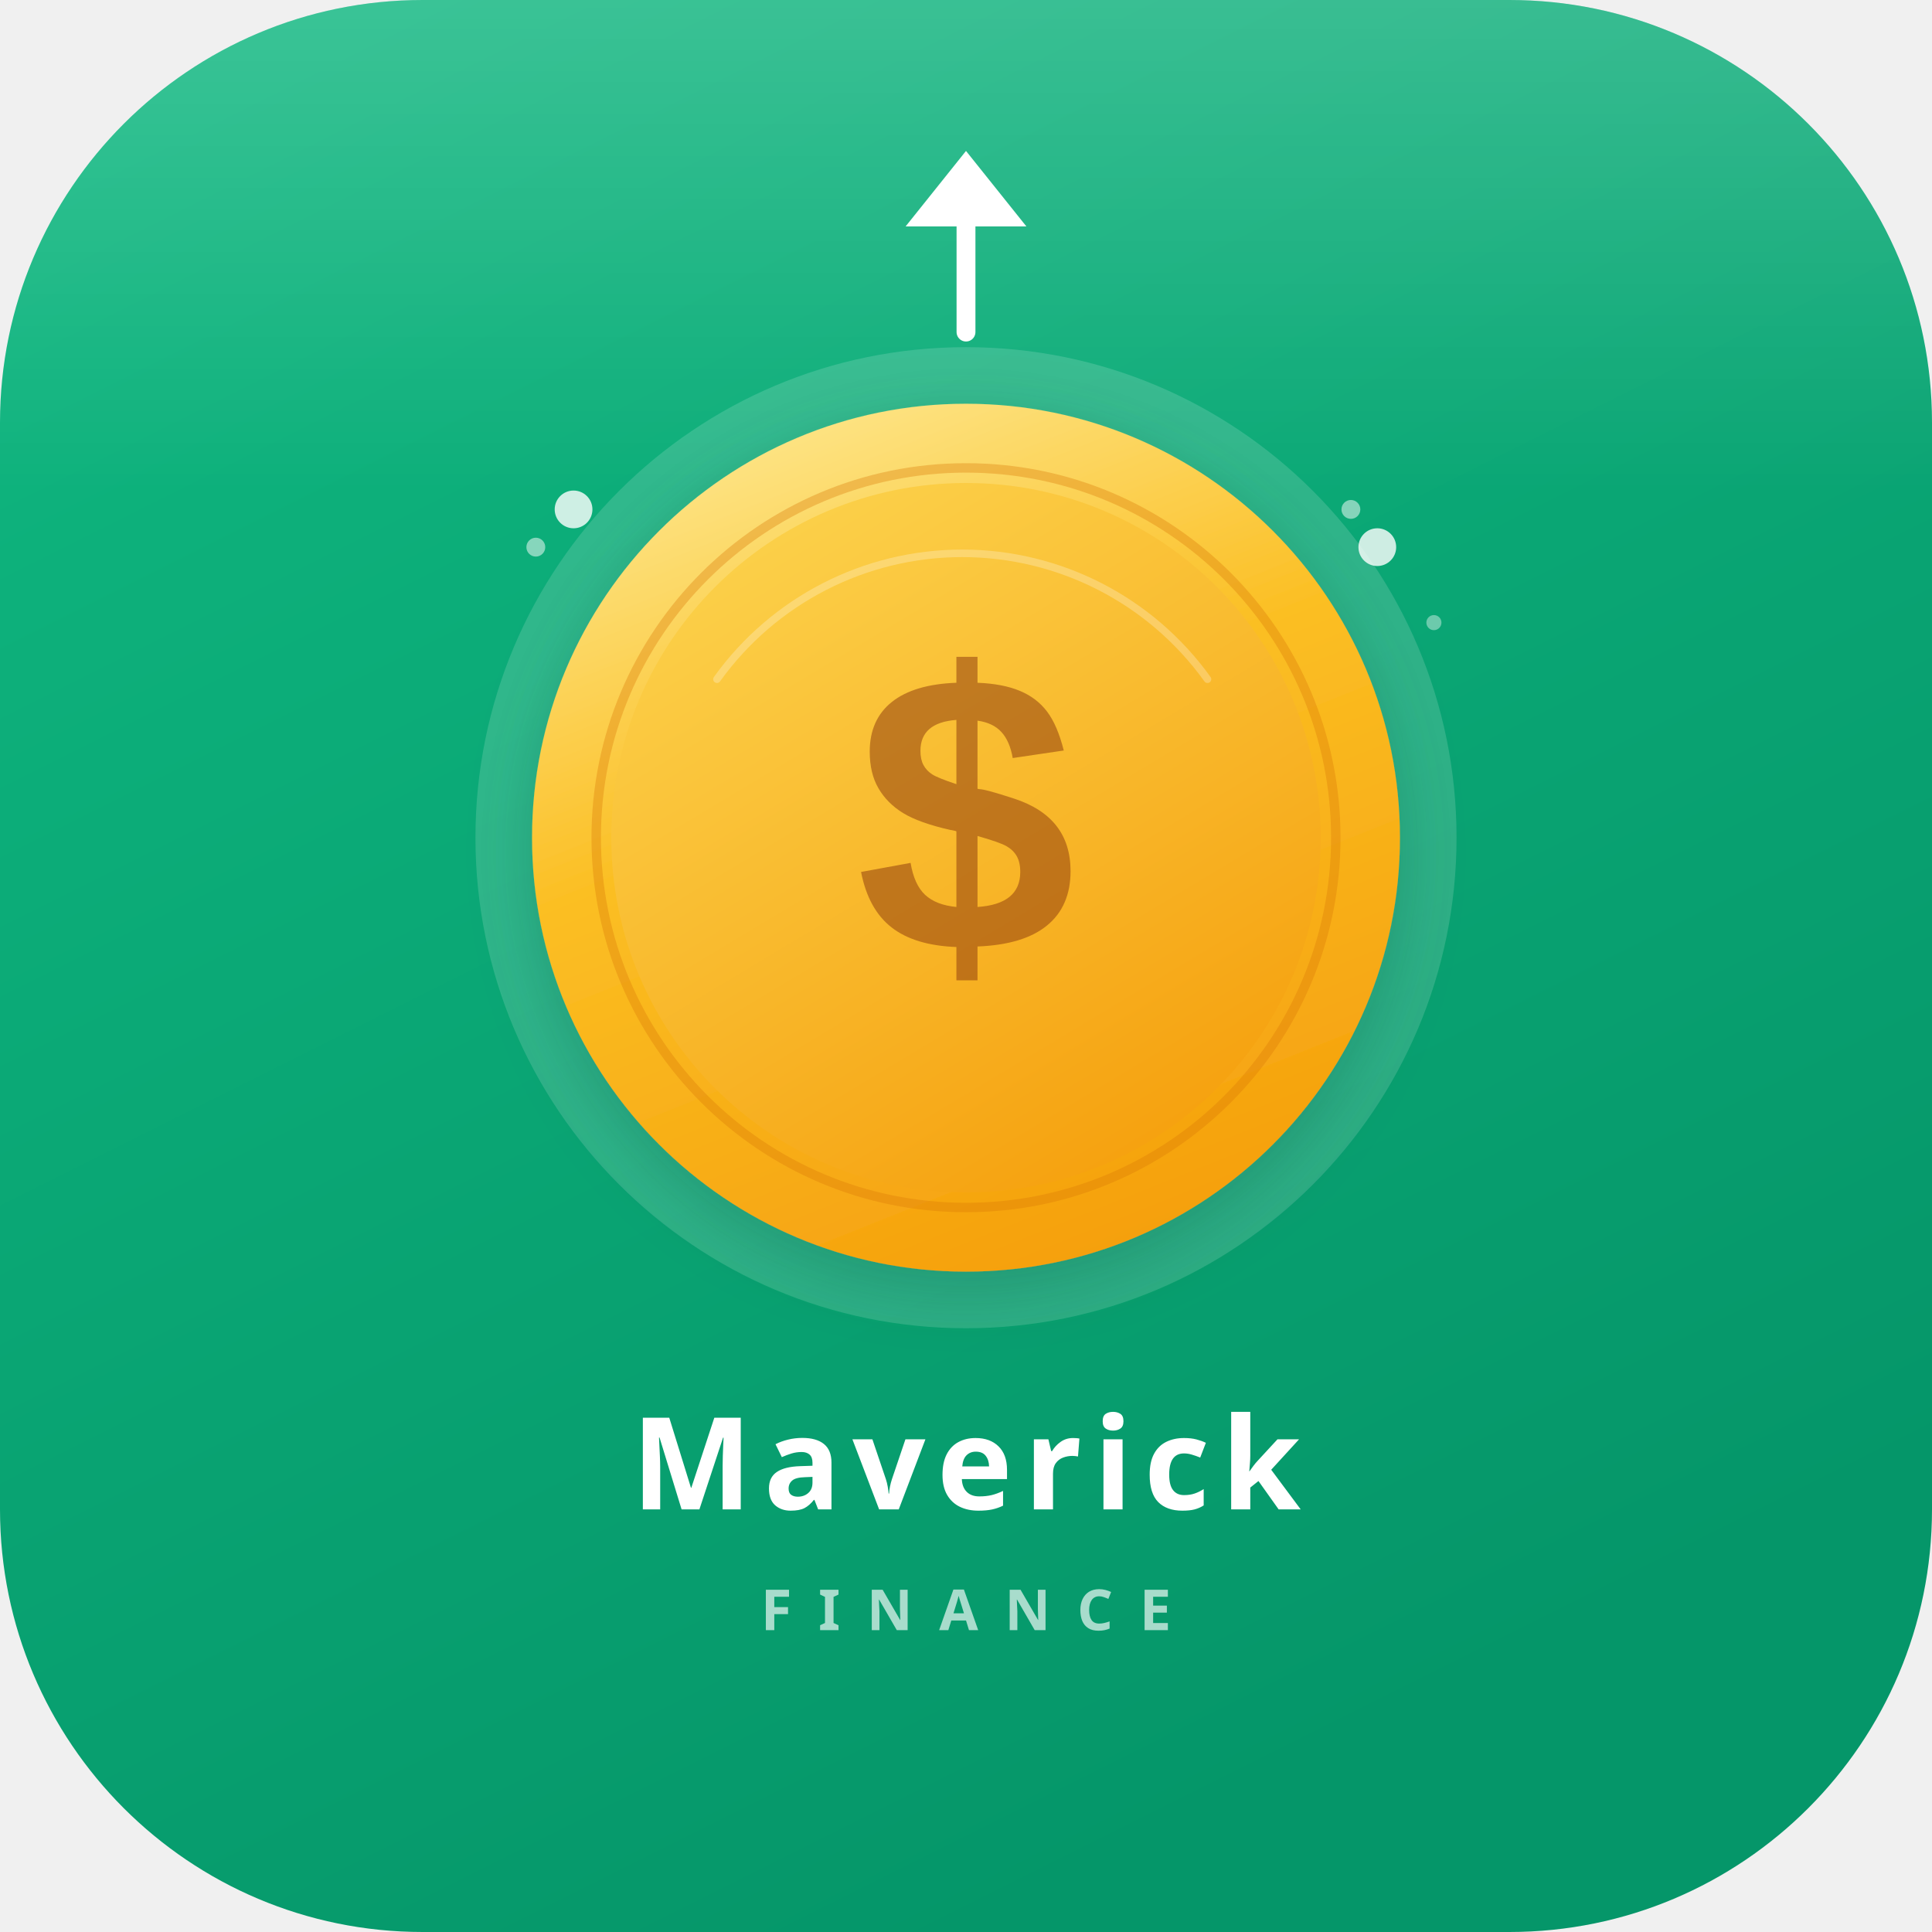
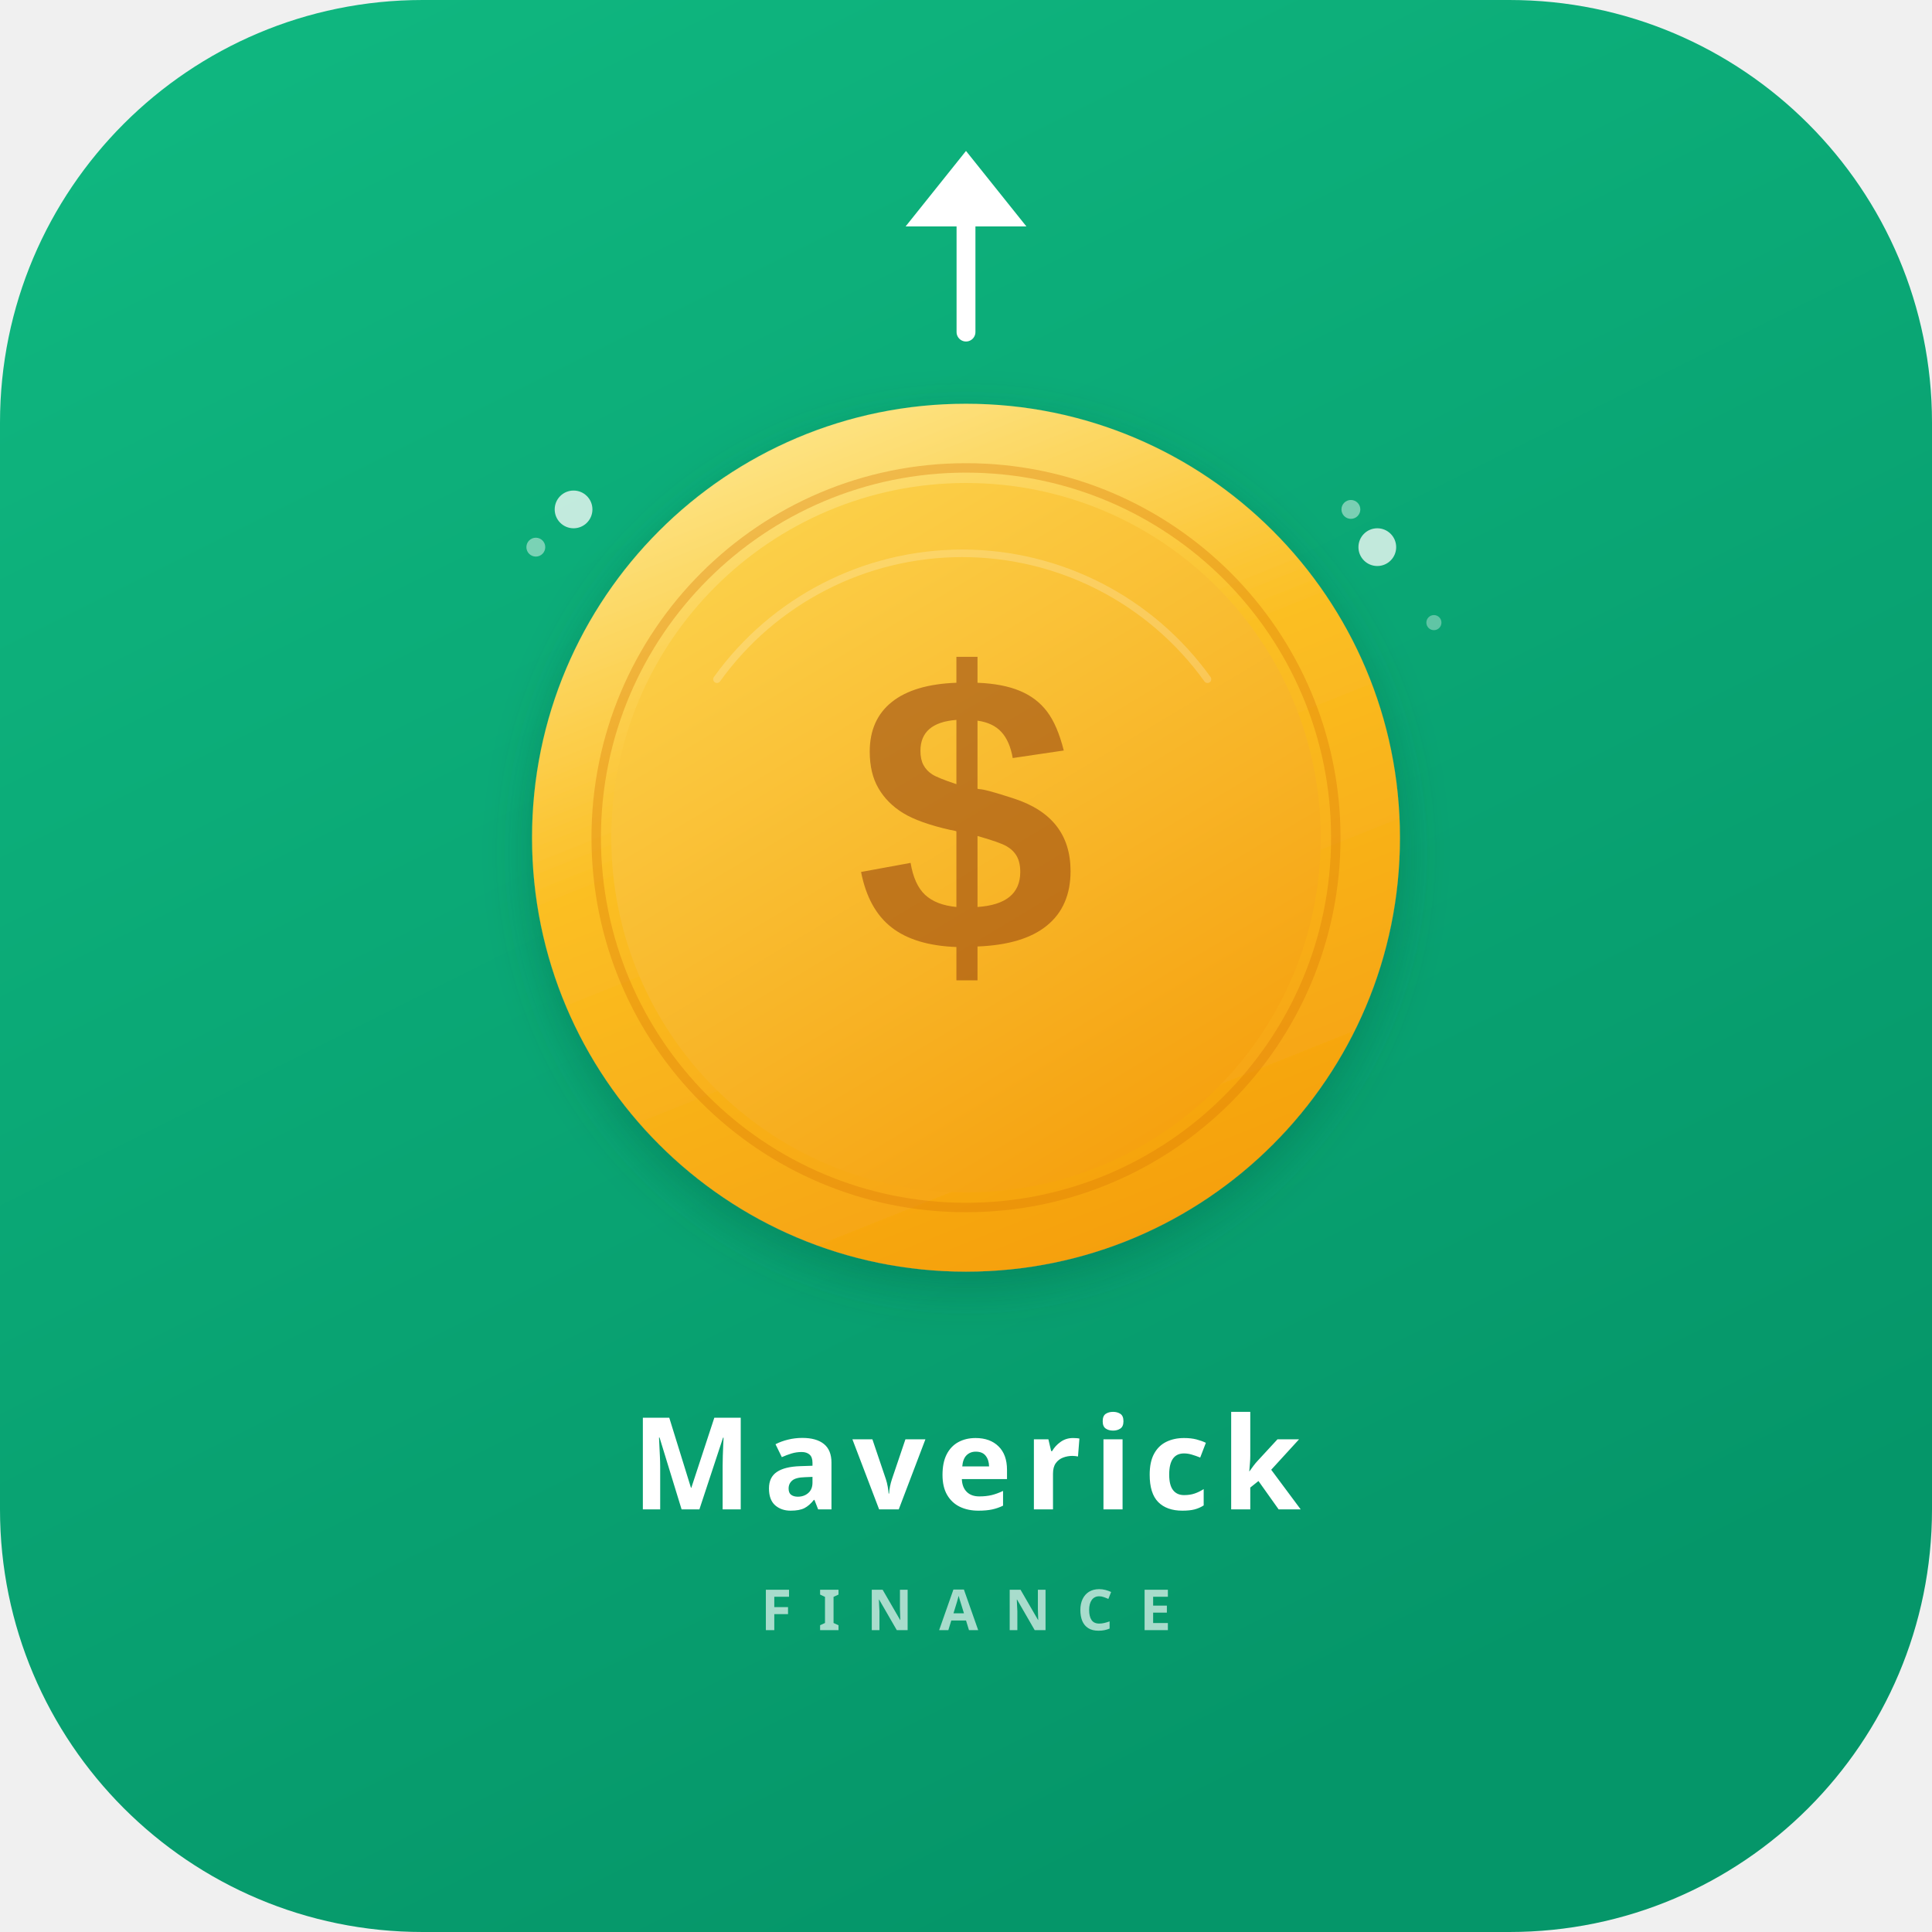
<svg xmlns="http://www.w3.org/2000/svg" viewBox="0 0 512 512">
  <defs>
    <linearGradient id="bgFriendly" x1="0" y1="0" x2="0.5" y2="1">
      <stop offset="0%" stop-color="#10b981" />
      <stop offset="100%" stop-color="#059669" />
    </linearGradient>
    <linearGradient id="coinOuter" x1="0.3" y1="0" x2="0.7" y2="1">
      <stop offset="0%" stop-color="#fde68a" />
      <stop offset="40%" stop-color="#fbbf24" />
      <stop offset="100%" stop-color="#f59e0b" />
    </linearGradient>
    <linearGradient id="coinInner" x1="0.2" y1="0" x2="0.8" y2="1">
      <stop offset="0%" stop-color="#fcd34d" />
      <stop offset="100%" stop-color="#f59e0b" />
    </linearGradient>
-     <linearGradient id="shine" x1="0" y1="0" x2="0" y2="1">
-       <stop offset="0%" stop-color="white" stop-opacity="0.18" />
-       <stop offset="50%" stop-color="white" stop-opacity="0" />
-     </linearGradient>
    <filter id="coinShadow">
-       <feDropShadow dx="0" dy="4" stdDeviation="8" flood-color="#065f46" flood-opacity="0.3" />
+       <feDropShadow dx="0" dy="4" stdDeviation="6" flood-color="#065f46" flood-opacity="0.35" />
    </filter>
  </defs>
  <rect width="512" height="512" rx="112" ry="112" fill="url(#bgFriendly)" />
-   <rect width="512" height="260" rx="112" ry="112" fill="url(#shine)" />
-   <circle cx="256" cy="222" r="130" fill="white" opacity="0.15" />
  <circle cx="256" cy="222" r="115" fill="url(#coinOuter)" filter="url(#coinShadow)" />
  <circle cx="256" cy="222" r="98" fill="none" stroke="#d97706" stroke-width="2.5" opacity="0.35" />
  <circle cx="256" cy="222" r="94" fill="url(#coinInner)" />
-   <path d="M190 180 A80 80 0 0 1 320 180" fill="none" stroke="white" stroke-width="2" opacity="0.25" stroke-linecap="round" />
+   <path d="M190 180 A80 80 0 0 1 320 180" fill="none" stroke="white" stroke-width="2" opacity="0.2" stroke-linecap="round" />
  <text x="256" y="252" text-anchor="middle" fill="#92400e" font-family="'Nunito','Arial Rounded MT Bold',Arial,sans-serif" font-size="105" font-weight="900" opacity="0.55">$</text>
  <line x1="256" y1="88" x2="256" y2="52" stroke="white" stroke-width="5" stroke-linecap="round" />
  <polygon points="256,40 272,60 240,60" fill="white" />
-   <circle cx="152" cy="135" r="5" fill="white" opacity="0.8" />
-   <circle cx="142" cy="145" r="2.5" fill="white" opacity="0.5" />
-   <circle cx="365" cy="145" r="5" fill="white" opacity="0.8" />
-   <circle cx="358" cy="135" r="2.5" fill="white" opacity="0.5" />
-   <circle cx="380" cy="165" r="2" fill="white" opacity="0.4" />
+   <circle cx="152" cy="135" r="5" fill="white" opacity="0.75" />
+   <circle cx="142" cy="145" r="2.5" fill="white" opacity="0.45" />
+   <circle cx="365" cy="145" r="5" fill="white" opacity="0.75" />
+   <circle cx="358" cy="135" r="2.5" fill="white" opacity="0.45" />
+   <circle cx="380" cy="165" r="2" fill="white" opacity="0.35" />
  <text x="256" y="400" text-anchor="middle" fill="white" font-family="'Nunito','Poppins','Arial Rounded MT Bold',sans-serif" font-size="34" font-weight="800" letter-spacing="3">Maverick</text>
  <text x="256" y="432" text-anchor="middle" fill="white" opacity="0.65" font-family="'Nunito','Poppins',sans-serif" font-size="15" font-weight="600" letter-spacing="7">FINANCE</text>
</svg>
